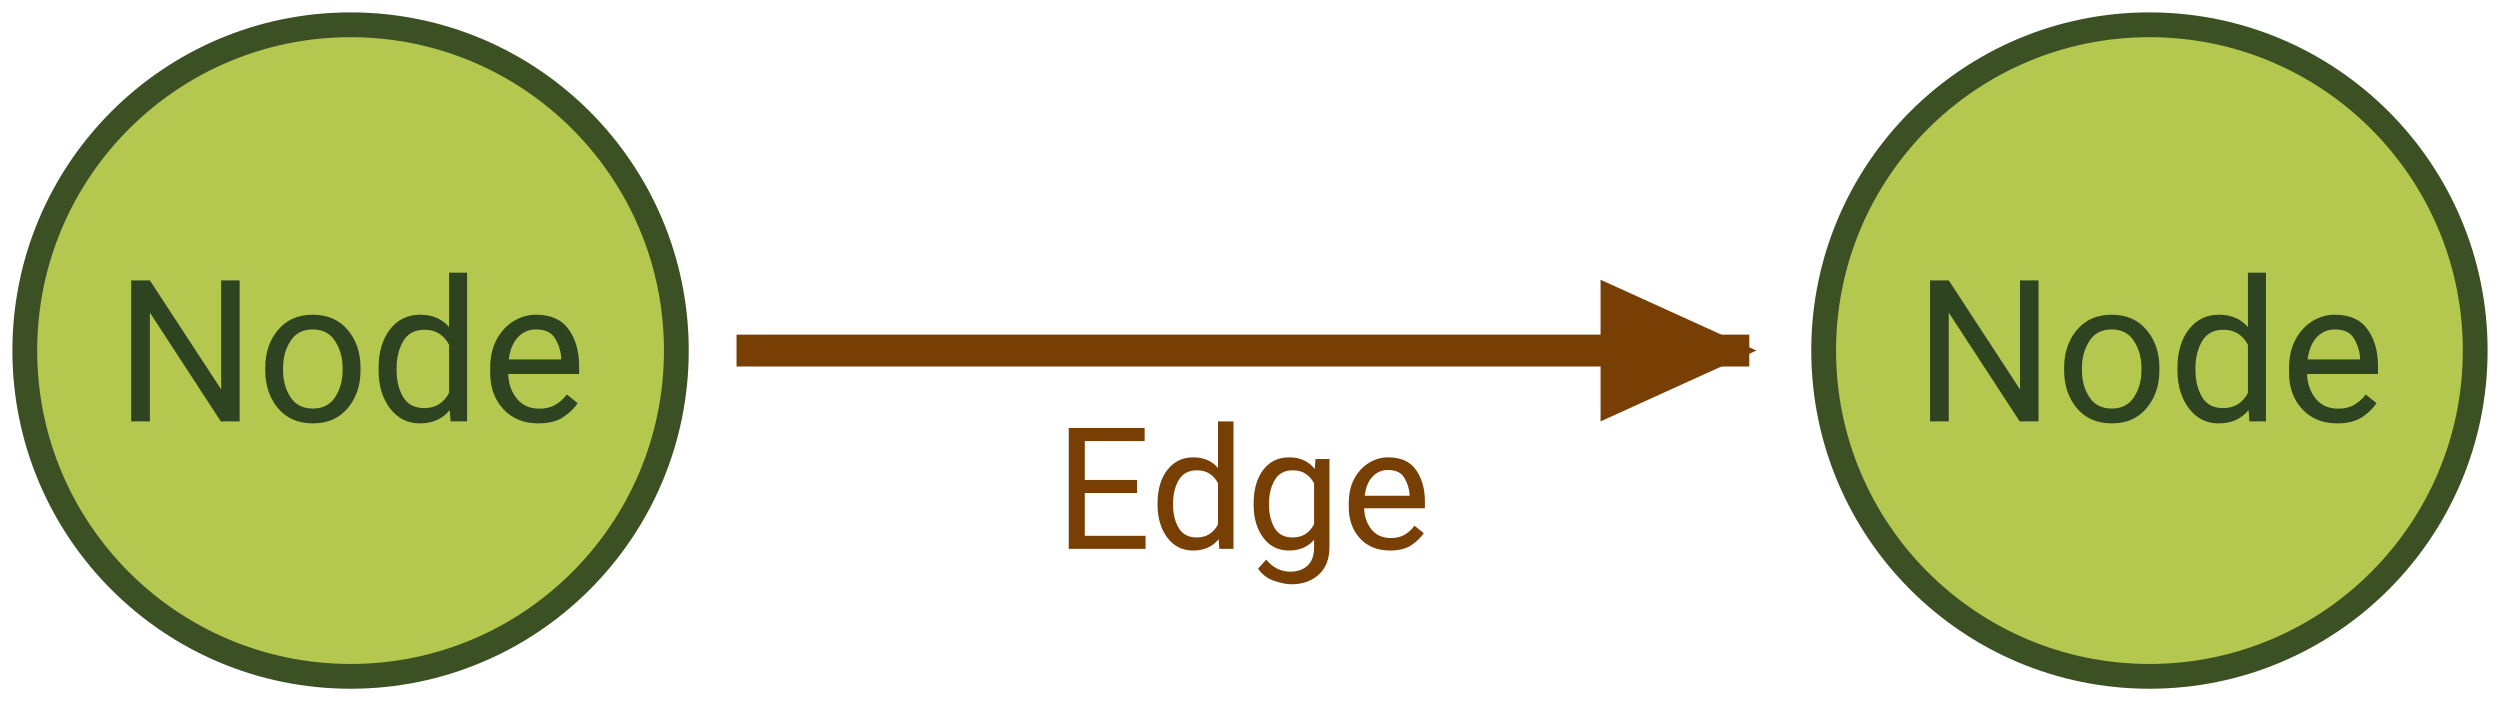
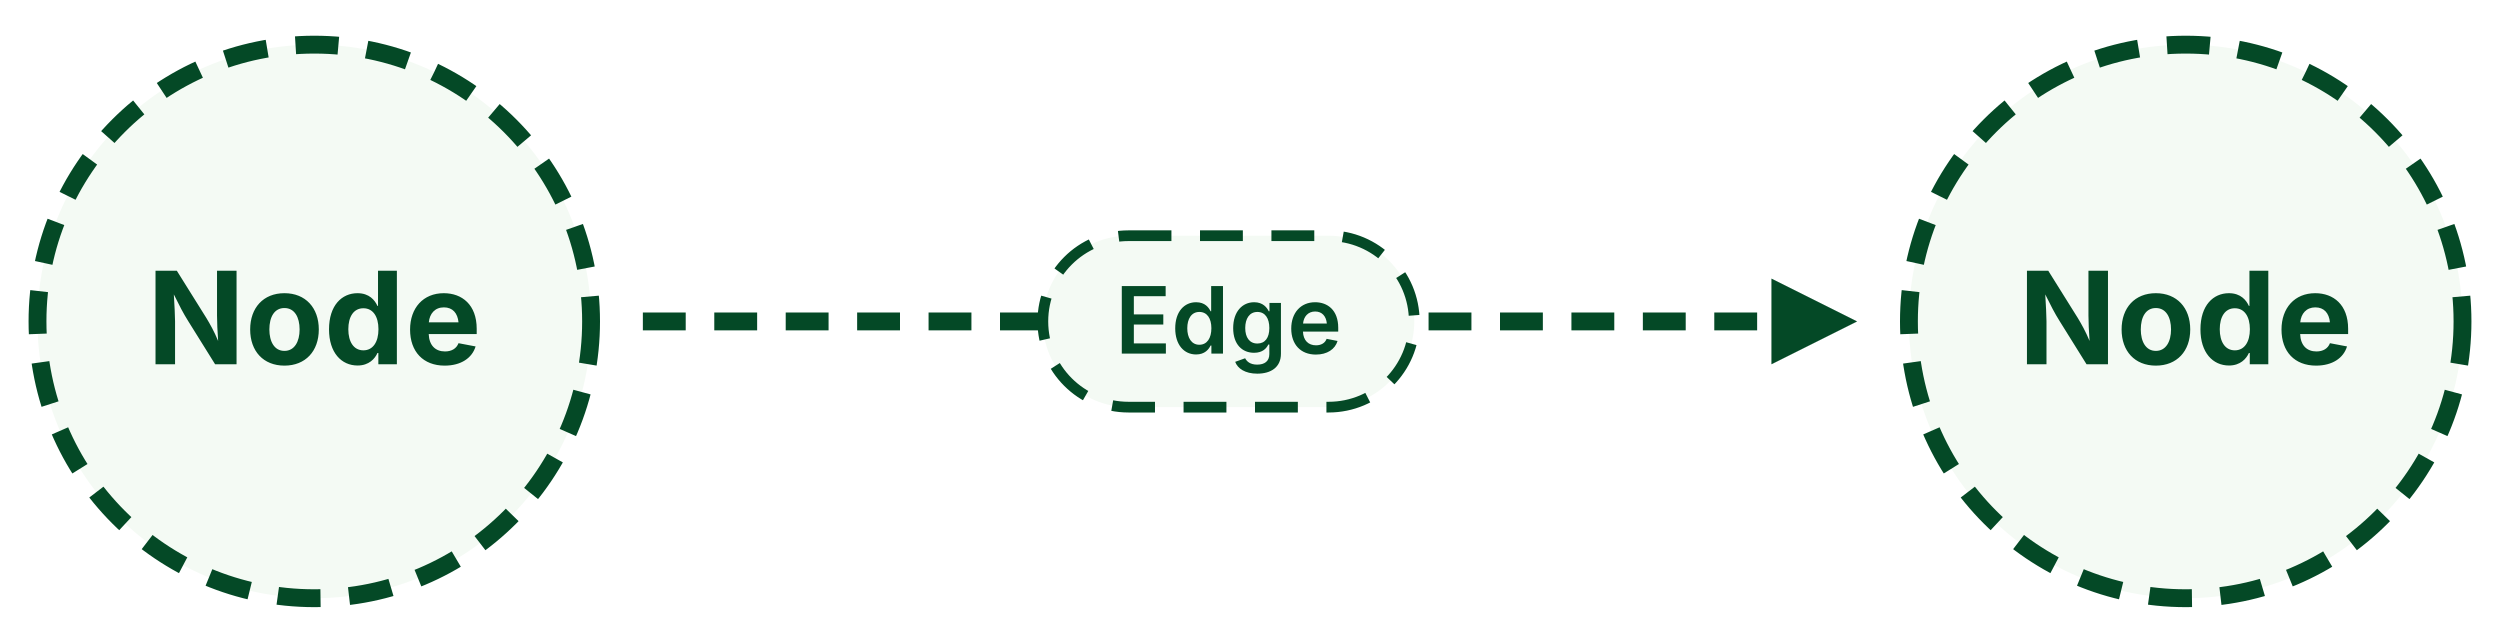
- <svg xmlns="http://www.w3.org/2000/svg" viewBox="0 0 353 99" width="353" height="99" role="img">
+ <svg xmlns="http://www.w3.org/2000/svg" viewBox="0 0 350 90" width="350" height="90" role="img" aria-labelledby="data-model-graph-relation-abstract-edge-t data-model-graph-relation-abstract-edge-d">
  <defs>
-     <marker id="a" markerWidth="22" markerHeight="20" refX="21" refY="10" orient="auto" markerUnits="userSpaceOnUse">
-       <path d="M0,0 L22,10 L0,20 z" fill="#783f04" />
+     <marker id="data-model-graph-relation-abstract-edge-m" markerWidth="12" markerHeight="12" refX="0" refY="6" orient="auto" markerUnits="userSpaceOnUse">
+       <path d="M0,0 L12,6 L0,12 z" fill="#044926" />
    </marker>
  </defs>
-   <circle cx="49.5" cy="49.5" r="46" fill="#b4c850" stroke="#3b5124" stroke-width="3.5" />
-   <text x="49.5" y="59.5" text-anchor="middle" font-size="28" fill="#2e4421" font-family="Roboto, Inter, -apple-system, BlinkMacSystemFont, 'Segoe UI', Helvetica, Arial, sans-serif">Node</text>
-   <circle cx="303.5" cy="49.5" r="46" fill="#b4c850" stroke="#3b5124" stroke-width="3.5" />
-   <text x="303.5" y="59.5" text-anchor="middle" font-size="28" fill="#2e4421" font-family="Roboto, Inter, -apple-system, BlinkMacSystemFont, 'Segoe UI', Helvetica, Arial, sans-serif">Node</text>
-   <line x1="104" y1="49.5" x2="247" y2="49.5" stroke="#783f04" stroke-width="4.5" marker-end="url(#a)" />
-   <text x="175.5" y="77.5" text-anchor="middle" font-size="24" fill="#783f04" font-family="Roboto, Inter, -apple-system, BlinkMacSystemFont, 'Segoe UI', Helvetica, Arial, sans-serif" transform="rotate(0.0 175.5 77.5)">Edge</text>
+   <line x1="90.0" y1="45.0" x2="248.0" y2="45.0" stroke="#044926" stroke-width="2.5" stroke-dasharray="6 4" marker-end="url(#data-model-graph-relation-abstract-edge-m)" />
+   <g transform="translate(172.0 45.0) rotate(0.0)">
+     <rect x="-26.0" y="-12" width="52" height="24" rx="12" fill="#f4faf4" stroke="#044926" stroke-width="1.5" stroke-dasharray="6 4" />
+     <text x="0.0" y="4.5" text-anchor="middle" font-size="13" font-weight="600" fill="#044926" font-family="Inter, -apple-system, BlinkMacSystemFont, 'Segoe UI', Helvetica, Arial, sans-serif">Edge</text>
+   </g>
+   <circle cx="44" cy="45" r="38.75" fill="#f4faf4" stroke="#044926" stroke-width="2.5" stroke-dasharray="6 4" />
+   <text x="44.0" y="51.0" text-anchor="middle" font-size="18" font-weight="700" fill="#044926" font-family="Urbanist, Inter, -apple-system, BlinkMacSystemFont, 'Segoe UI', Helvetica, Arial, sans-serif">Node</text>
+   <circle cx="306" cy="45" r="38.75" fill="#f4faf4" stroke="#044926" stroke-width="2.5" stroke-dasharray="6 4" />
+   <text x="306.0" y="51.0" text-anchor="middle" font-size="18" font-weight="700" fill="#044926" font-family="Urbanist, Inter, -apple-system, BlinkMacSystemFont, 'Segoe UI', Helvetica, Arial, sans-serif">Node</text>
</svg>
